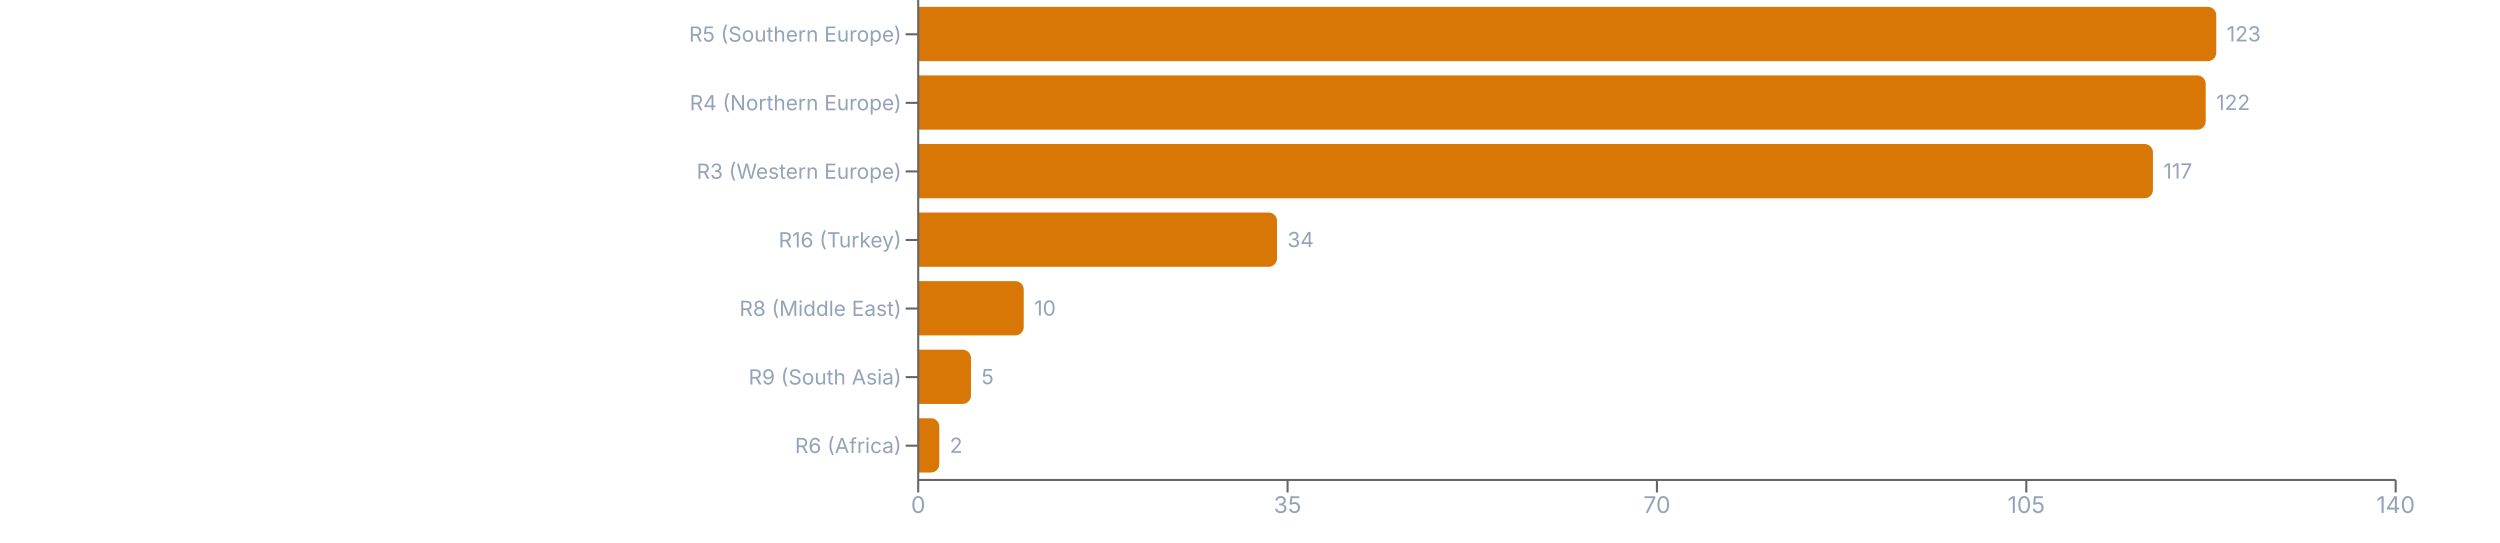
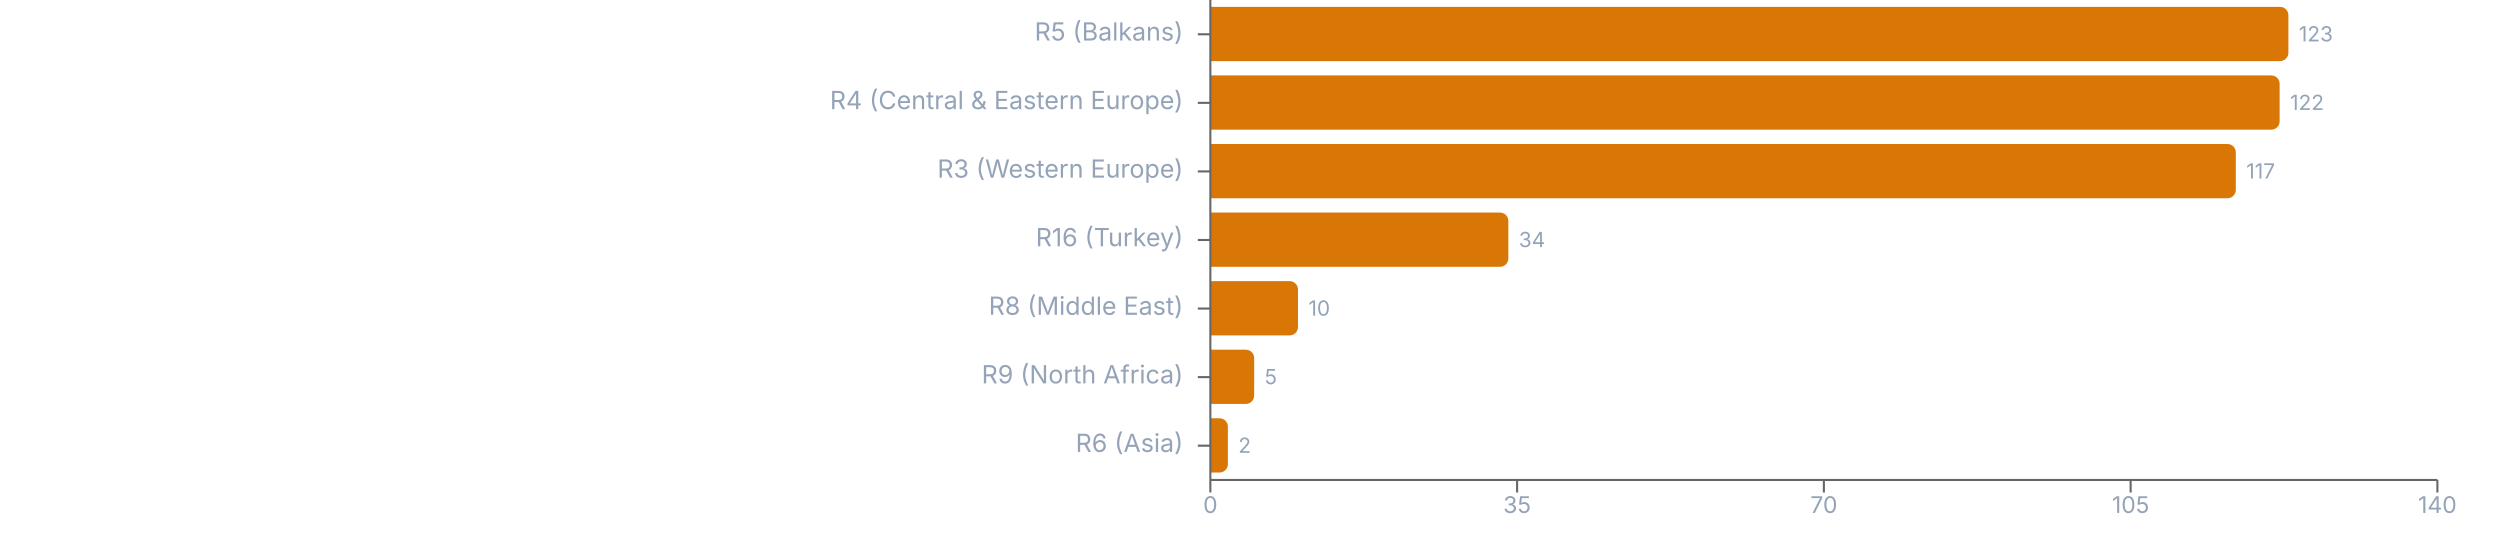
- <svg xmlns="http://www.w3.org/2000/svg" role="application" tabindex="0" class="recharts-surface" width="1198" height="260" viewBox="0 0 1198 260" style="width: 100%; height: 100%; display: block; font-family: system-ui, -apple-system, sans-serif;">
+ <svg xmlns="http://www.w3.org/2000/svg" role="application" tabindex="0" class="recharts-surface" width="1198" height="260" viewBox="0 0 1198 260" style="width: 100%; height: 100%; display: block; font-family: Inter, system-ui, -apple-system, sans-serif;">
  <g tabindex="-1" class="recharts-zIndex-layer_-100" />
  <g tabindex="-1" class="recharts-zIndex-layer_-50" />
  <defs>
-     <clipPath id="recharts19-clip">
-       <rect x="440" y="0" height="230" width="708" />
+     <clipPath id="recharts10-clip">
+       <rect x="580" y="0" height="230" width="588" />
    </clipPath>
  </defs>
  <g tabindex="-1" class="recharts-zIndex-layer_100" />
  <g tabindex="-1" class="recharts-zIndex-layer_200" />
  <g tabindex="-1" class="recharts-zIndex-layer_300">
    <g class="recharts-layer recharts-bar" id="recharts-bar-_r_e_">
      <g class="recharts-layer recharts-bar-rectangles">
        <g class="recharts-layer">
          <g class="recharts-layer recharts-bar-rectangle">
            <g class="recharts-layer recharts-inactive-bar">
-               <path fill="#D97706" name="R5 (Southern Europe)" x="440" y="3.286" width="622.029" height="26" class="recharts-rectangle" d="M440,3.286L 1058.029,3.286A 4,4,0,0,1,         1062.029,7.286L 1062.029,25.286A 4,4,0,0,1,         1058.029,29.286L 440,29.286Z" />
+               <path fill="#D97706" name="R5 (Balkans)" x="580" y="3.286" width="516.6" height="26" class="recharts-rectangle" d="M580,3.286L 1092.6,3.286A 4,4,0,0,1,         1096.6,7.286L 1096.6,25.286A 4,4,0,0,1,         1092.6,29.286L 580,29.286Z" />
            </g>
          </g>
          <g class="recharts-layer recharts-bar-rectangle">
            <g class="recharts-layer recharts-inactive-bar">
-               <path fill="#D97706" name="R4 (Northern Europe)" x="440" y="36.143" width="616.971" height="26" class="recharts-rectangle" d="M440,36.143L 1052.971,36.143A 4,4,0,0,1,         1056.971,40.143L 1056.971,58.143A 4,4,0,0,1,         1052.971,62.143L 440,62.143Z" />
+               <path fill="#D97706" name="R4 (Central &amp; Eastern Europe)" x="580" y="36.143" width="512.4" height="26" class="recharts-rectangle" d="M580,36.143L 1088.4,36.143A 4,4,0,0,1,         1092.4,40.143L 1092.4,58.143A 4,4,0,0,1,         1088.4,62.143L 580,62.143Z" />
            </g>
          </g>
          <g class="recharts-layer recharts-bar-rectangle">
            <g class="recharts-layer recharts-inactive-bar">
-               <path fill="#D97706" name="R3 (Western Europe)" x="440" y="69" width="591.686" height="26" class="recharts-rectangle" d="M440,69L 1027.686,69A 4,4,0,0,1,         1031.686,73L 1031.686,91A 4,4,0,0,1,         1027.686,95L 440,95Z" />
+               <path fill="#D97706" name="R3 (Western Europe)" x="580" y="69" width="491.4" height="26" class="recharts-rectangle" d="M580,69L 1067.4,69A 4,4,0,0,1,         1071.4,73L 1071.4,91A 4,4,0,0,1,         1067.4,95L 580,95Z" />
            </g>
          </g>
          <g class="recharts-layer recharts-bar-rectangle">
            <g class="recharts-layer recharts-inactive-bar">
-               <path fill="#D97706" name="R16 (Turkey)" x="440" y="101.857" width="171.943" height="26" class="recharts-rectangle" d="M440,101.857L 607.943,101.857A 4,4,0,0,1,         611.943,105.857L 611.943,123.857A 4,4,0,0,1,         607.943,127.857L 440,127.857Z" />
+               <path fill="#D97706" name="R16 (Turkey)" x="580" y="101.857" width="142.8" height="26" class="recharts-rectangle" d="M580,101.857L 718.8,101.857A 4,4,0,0,1,         722.8,105.857L 722.8,123.857A 4,4,0,0,1,         718.8,127.857L 580,127.857Z" />
            </g>
          </g>
          <g class="recharts-layer recharts-bar-rectangle">
            <g class="recharts-layer recharts-inactive-bar">
-               <path fill="#D97706" name="R8 (Middle East)" x="440" y="134.714" width="50.571" height="26" class="recharts-rectangle" d="M440,134.714L 486.571,134.714A 4,4,0,0,1,         490.571,138.714L 490.571,156.714A 4,4,0,0,1,         486.571,160.714L 440,160.714Z" />
+               <path fill="#D97706" name="R8 (Middle East)" x="580" y="134.714" width="42" height="26" class="recharts-rectangle" d="M580,134.714L 618,134.714A 4,4,0,0,1,         622,138.714L 622,156.714A 4,4,0,0,1,         618,160.714L 580,160.714Z" />
            </g>
          </g>
          <g class="recharts-layer recharts-bar-rectangle">
            <g class="recharts-layer recharts-inactive-bar">
-               <path fill="#D97706" name="R9 (South Asia)" x="440" y="167.571" width="25.286" height="26" class="recharts-rectangle" d="M440,167.571L 461.286,167.571A 4,4,0,0,1,         465.286,171.571L 465.286,189.571A 4,4,0,0,1,         461.286,193.571L 440,193.571Z" />
+               <path fill="#D97706" name="R9 (North Africa)" x="580" y="167.571" width="21" height="26" class="recharts-rectangle" d="M580,167.571L 597,167.571A 4,4,0,0,1,         601,171.571L 601,189.571A 4,4,0,0,1,         597,193.571L 580,193.571Z" />
            </g>
          </g>
          <g class="recharts-layer recharts-bar-rectangle">
            <g class="recharts-layer recharts-inactive-bar">
-               <path fill="#D97706" name="R6 (Africa)" x="440" y="200.429" width="10.114" height="26" class="recharts-rectangle" d="M440,200.429L 446.114,200.429A 4,4,0,0,1,         450.114,204.429L 450.114,222.429A 4,4,0,0,1,         446.114,226.429L 440,226.429Z" />
+               <path fill="#D97706" name="R6 (Asia)" x="580" y="200.429" width="8.4" height="26" class="recharts-rectangle" d="M580,200.429L 584.4,200.429A 4,4,0,0,1,         588.4,204.429L 588.4,222.429A 4,4,0,0,1,         584.4,226.429L 580,226.429Z" />
            </g>
          </g>
        </g>
      </g>
    </g>
  </g>
  <g tabindex="-1" class="recharts-zIndex-layer_400" />
  <g tabindex="-1" class="recharts-zIndex-layer_500">
    <g class="recharts-layer recharts-cartesian-axis recharts-xAxis xAxis">
-       <line angle="0" height="30" orientation="bottom" x="440" y="230" width="708" class="recharts-cartesian-axis-line" stroke="#666" fill="none" x1="440" y1="230" x2="1148" y2="230" />
+       <line angle="0" height="30" orientation="bottom" x="580" y="230" width="588" class="recharts-cartesian-axis-line" stroke="#666" fill="none" x1="580" y1="230" x2="1168" y2="230" />
      <g class="recharts-cartesian-axis-ticks recharts-xAxis-ticks">
        <g class="recharts-cartesian-axis-tick-lines recharts-xAxis-tick-lines">
          <g class="recharts-layer recharts-cartesian-axis-tick">
-             <line angle="0" height="30" orientation="bottom" x="440" y="230" width="708" class="recharts-cartesian-axis-tick-line" stroke="#666" fill="none" x1="440" y1="236" x2="440" y2="230" />
+             <line angle="0" height="30" orientation="bottom" x="580" y="230" width="588" class="recharts-cartesian-axis-tick-line" stroke="#666" fill="none" x1="580" y1="236" x2="580" y2="230" />
          </g>
          <g class="recharts-layer recharts-cartesian-axis-tick">
-             <line angle="0" height="30" orientation="bottom" x="440" y="230" width="708" class="recharts-cartesian-axis-tick-line" stroke="#666" fill="none" x1="617" y1="236" x2="617" y2="230" />
+             <line angle="0" height="30" orientation="bottom" x="580" y="230" width="588" class="recharts-cartesian-axis-tick-line" stroke="#666" fill="none" x1="727" y1="236" x2="727" y2="230" />
          </g>
          <g class="recharts-layer recharts-cartesian-axis-tick">
-             <line angle="0" height="30" orientation="bottom" x="440" y="230" width="708" class="recharts-cartesian-axis-tick-line" stroke="#666" fill="none" x1="794" y1="236" x2="794" y2="230" />
+             <line angle="0" height="30" orientation="bottom" x="580" y="230" width="588" class="recharts-cartesian-axis-tick-line" stroke="#666" fill="none" x1="874" y1="236" x2="874" y2="230" />
          </g>
          <g class="recharts-layer recharts-cartesian-axis-tick">
-             <line angle="0" height="30" orientation="bottom" x="440" y="230" width="708" class="recharts-cartesian-axis-tick-line" stroke="#666" fill="none" x1="971" y1="236" x2="971" y2="230" />
+             <line angle="0" height="30" orientation="bottom" x="580" y="230" width="588" class="recharts-cartesian-axis-tick-line" stroke="#666" fill="none" x1="1021" y1="236" x2="1021" y2="230" />
          </g>
          <g class="recharts-layer recharts-cartesian-axis-tick">
-             <line angle="0" height="30" orientation="bottom" x="440" y="230" width="708" class="recharts-cartesian-axis-tick-line" stroke="#666" fill="none" x1="1148" y1="236" x2="1148" y2="230" />
+             <line angle="0" height="30" orientation="bottom" x="580" y="230" width="588" class="recharts-cartesian-axis-tick-line" stroke="#666" fill="none" x1="1168" y1="236" x2="1168" y2="230" />
          </g>
        </g>
      </g>
    </g>
    <g class="recharts-layer recharts-cartesian-axis recharts-yAxis yAxis">
-       <line width="220" angle="0" orientation="left" x="220" y="0" height="230" class="recharts-cartesian-axis-line" stroke="#666" fill="none" x1="440" y1="0" x2="440" y2="230" />
+       <line width="290" angle="0" orientation="left" x="290" y="0" height="230" class="recharts-cartesian-axis-line" stroke="#666" fill="none" x1="580" y1="0" x2="580" y2="230" />
      <g class="recharts-cartesian-axis-ticks recharts-yAxis-ticks">
        <g class="recharts-cartesian-axis-tick-lines recharts-yAxis-tick-lines">
          <g class="recharts-layer recharts-cartesian-axis-tick">
-             <line width="220" angle="0" orientation="left" x="220" y="0" height="230" class="recharts-cartesian-axis-tick-line" stroke="#666" fill="none" x1="434" y1="16.429" x2="440" y2="16.429" />
+             <line width="290" angle="0" orientation="left" x="290" y="0" height="230" class="recharts-cartesian-axis-tick-line" stroke="#666" fill="none" x1="574" y1="16.429" x2="580" y2="16.429" />
          </g>
          <g class="recharts-layer recharts-cartesian-axis-tick">
-             <line width="220" angle="0" orientation="left" x="220" y="0" height="230" class="recharts-cartesian-axis-tick-line" stroke="#666" fill="none" x1="434" y1="49.286" x2="440" y2="49.286" />
+             <line width="290" angle="0" orientation="left" x="290" y="0" height="230" class="recharts-cartesian-axis-tick-line" stroke="#666" fill="none" x1="574" y1="49.286" x2="580" y2="49.286" />
          </g>
          <g class="recharts-layer recharts-cartesian-axis-tick">
-             <line width="220" angle="0" orientation="left" x="220" y="0" height="230" class="recharts-cartesian-axis-tick-line" stroke="#666" fill="none" x1="434" y1="82.143" x2="440" y2="82.143" />
+             <line width="290" angle="0" orientation="left" x="290" y="0" height="230" class="recharts-cartesian-axis-tick-line" stroke="#666" fill="none" x1="574" y1="82.143" x2="580" y2="82.143" />
          </g>
          <g class="recharts-layer recharts-cartesian-axis-tick">
-             <line width="220" angle="0" orientation="left" x="220" y="0" height="230" class="recharts-cartesian-axis-tick-line" stroke="#666" fill="none" x1="434" y1="115" x2="440" y2="115" />
+             <line width="290" angle="0" orientation="left" x="290" y="0" height="230" class="recharts-cartesian-axis-tick-line" stroke="#666" fill="none" x1="574" y1="115" x2="580" y2="115" />
          </g>
          <g class="recharts-layer recharts-cartesian-axis-tick">
-             <line width="220" angle="0" orientation="left" x="220" y="0" height="230" class="recharts-cartesian-axis-tick-line" stroke="#666" fill="none" x1="434" y1="147.857" x2="440" y2="147.857" />
+             <line width="290" angle="0" orientation="left" x="290" y="0" height="230" class="recharts-cartesian-axis-tick-line" stroke="#666" fill="none" x1="574" y1="147.857" x2="580" y2="147.857" />
          </g>
          <g class="recharts-layer recharts-cartesian-axis-tick">
-             <line width="220" angle="0" orientation="left" x="220" y="0" height="230" class="recharts-cartesian-axis-tick-line" stroke="#666" fill="none" x1="434" y1="180.714" x2="440" y2="180.714" />
+             <line width="290" angle="0" orientation="left" x="290" y="0" height="230" class="recharts-cartesian-axis-tick-line" stroke="#666" fill="none" x1="574" y1="180.714" x2="580" y2="180.714" />
          </g>
          <g class="recharts-layer recharts-cartesian-axis-tick">
-             <line width="220" angle="0" orientation="left" x="220" y="0" height="230" class="recharts-cartesian-axis-tick-line" stroke="#666" fill="none" x1="434" y1="213.571" x2="440" y2="213.571" />
+             <line width="290" angle="0" orientation="left" x="290" y="0" height="230" class="recharts-cartesian-axis-tick-line" stroke="#666" fill="none" x1="574" y1="213.571" x2="580" y2="213.571" />
          </g>
        </g>
      </g>
    </g>
  </g>
  <g tabindex="-1" class="recharts-zIndex-layer_600" />
  <g tabindex="-1" class="recharts-zIndex-layer_1000" />
  <g tabindex="-1" class="recharts-zIndex-layer_1100" />
  <g tabindex="-1" class="recharts-zIndex-layer_1200" />
  <g tabindex="-1" class="recharts-zIndex-layer_2000">
    <g class="recharts-cartesian-axis-tick-labels recharts-xAxis-tick-labels">
      <g class="recharts-layer recharts-cartesian-axis-tick-label">
-         <text height="30" orientation="bottom" width="708" stroke="none" font-size="11" x="440" y="238" class="recharts-text recharts-cartesian-axis-tick-value" text-anchor="middle" fill="#94A3B8">
-           <tspan x="440" dy="0.71em">0</tspan>
+         <text height="30" orientation="bottom" width="588" stroke="none" font-size="11" x="580" y="238" class="recharts-text recharts-cartesian-axis-tick-value" text-anchor="middle" fill="#94A3B8">
+           <tspan x="580" dy="0.71em">0</tspan>
        </text>
      </g>
      <g class="recharts-layer recharts-cartesian-axis-tick-label">
-         <text height="30" orientation="bottom" width="708" stroke="none" font-size="11" x="617" y="238" class="recharts-text recharts-cartesian-axis-tick-value" text-anchor="middle" fill="#94A3B8">
-           <tspan x="617" dy="0.71em">35</tspan>
+         <text height="30" orientation="bottom" width="588" stroke="none" font-size="11" x="727" y="238" class="recharts-text recharts-cartesian-axis-tick-value" text-anchor="middle" fill="#94A3B8">
+           <tspan x="727" dy="0.71em">35</tspan>
        </text>
      </g>
      <g class="recharts-layer recharts-cartesian-axis-tick-label">
-         <text height="30" orientation="bottom" width="708" stroke="none" font-size="11" x="794" y="238" class="recharts-text recharts-cartesian-axis-tick-value" text-anchor="middle" fill="#94A3B8">
-           <tspan x="794" dy="0.71em">70</tspan>
+         <text height="30" orientation="bottom" width="588" stroke="none" font-size="11" x="874" y="238" class="recharts-text recharts-cartesian-axis-tick-value" text-anchor="middle" fill="#94A3B8">
+           <tspan x="874" dy="0.71em">70</tspan>
        </text>
      </g>
      <g class="recharts-layer recharts-cartesian-axis-tick-label">
-         <text height="30" orientation="bottom" width="708" stroke="none" font-size="11" x="971" y="238" class="recharts-text recharts-cartesian-axis-tick-value" text-anchor="middle" fill="#94A3B8">
-           <tspan x="971" dy="0.71em">105</tspan>
+         <text height="30" orientation="bottom" width="588" stroke="none" font-size="11" x="1021" y="238" class="recharts-text recharts-cartesian-axis-tick-value" text-anchor="middle" fill="#94A3B8">
+           <tspan x="1021" dy="0.71em">105</tspan>
        </text>
      </g>
      <g class="recharts-layer recharts-cartesian-axis-tick-label">
-         <text height="30" orientation="bottom" width="708" stroke="none" font-size="11" x="1148" y="238" class="recharts-text recharts-cartesian-axis-tick-value" text-anchor="middle" fill="#94A3B8">
-           <tspan x="1148" dy="0.71em">140</tspan>
+         <text height="30" orientation="bottom" width="588" stroke="none" font-size="11" x="1168" y="238" class="recharts-text recharts-cartesian-axis-tick-value" text-anchor="middle" fill="#94A3B8">
+           <tspan x="1168" dy="0.71em">140</tspan>
        </text>
      </g>
    </g>
    <g class="recharts-cartesian-axis-tick-labels recharts-yAxis-tick-labels">
      <g class="recharts-layer recharts-cartesian-axis-tick-label">
-         <text width="220" orientation="left" height="230" stroke="none" font-size="10" x="432" y="16.429" class="recharts-text recharts-cartesian-axis-tick-value" text-anchor="end" fill="#94A3B8">
-           <tspan x="432" dy="0.355em">R5 (Southern Europe)</tspan>
-         </text>
+         <text x="567" y="16.429" dy="3" text-anchor="end" fill="#94A3B8" font-size="12">R5 (Balkans)</text>
      </g>
      <g class="recharts-layer recharts-cartesian-axis-tick-label">
-         <text width="220" orientation="left" height="230" stroke="none" font-size="10" x="432" y="49.286" class="recharts-text recharts-cartesian-axis-tick-value" text-anchor="end" fill="#94A3B8">
-           <tspan x="432" dy="0.355em">R4 (Northern Europe)</tspan>
-         </text>
+         <text x="567" y="49.286" dy="3" text-anchor="end" fill="#94A3B8" font-size="12">R4 (Central &amp; Eastern Europe)</text>
      </g>
      <g class="recharts-layer recharts-cartesian-axis-tick-label">
-         <text width="220" orientation="left" height="230" stroke="none" font-size="10" x="432" y="82.143" class="recharts-text recharts-cartesian-axis-tick-value" text-anchor="end" fill="#94A3B8">
-           <tspan x="432" dy="0.355em">R3 (Western Europe)</tspan>
-         </text>
+         <text x="567" y="82.143" dy="3" text-anchor="end" fill="#94A3B8" font-size="12">R3 (Western Europe)</text>
      </g>
      <g class="recharts-layer recharts-cartesian-axis-tick-label">
-         <text width="220" orientation="left" height="230" stroke="none" font-size="10" x="432" y="115" class="recharts-text recharts-cartesian-axis-tick-value" text-anchor="end" fill="#94A3B8">
-           <tspan x="432" dy="0.355em">R16 (Turkey)</tspan>
-         </text>
+         <text x="567" y="115" dy="3" text-anchor="end" fill="#94A3B8" font-size="12">R16 (Turkey)</text>
      </g>
      <g class="recharts-layer recharts-cartesian-axis-tick-label">
-         <text width="220" orientation="left" height="230" stroke="none" font-size="10" x="432" y="147.857" class="recharts-text recharts-cartesian-axis-tick-value" text-anchor="end" fill="#94A3B8">
-           <tspan x="432" dy="0.355em">R8 (Middle East)</tspan>
-         </text>
+         <text x="567" y="147.857" dy="3" text-anchor="end" fill="#94A3B8" font-size="12">R8 (Middle East)</text>
      </g>
      <g class="recharts-layer recharts-cartesian-axis-tick-label">
-         <text width="220" orientation="left" height="230" stroke="none" font-size="10" x="432" y="180.714" class="recharts-text recharts-cartesian-axis-tick-value" text-anchor="end" fill="#94A3B8">
-           <tspan x="432" dy="0.355em">R9 (South Asia)</tspan>
-         </text>
+         <text x="567" y="180.714" dy="3" text-anchor="end" fill="#94A3B8" font-size="12">R9 (North Africa)</text>
      </g>
      <g class="recharts-layer recharts-cartesian-axis-tick-label">
-         <text width="220" orientation="left" height="230" stroke="none" font-size="10" x="432" y="213.571" class="recharts-text recharts-cartesian-axis-tick-value" text-anchor="end" fill="#94A3B8">
-           <tspan x="432" dy="0.355em">R6 (Africa)</tspan>
-         </text>
+         <text x="567" y="213.571" dy="3" text-anchor="end" fill="#94A3B8" font-size="12">R6 (Asia)</text>
      </g>
    </g>
    <g class="recharts-layer recharts-label-list">
-       <text width="130.971" height="26" offset="5" x="1067.029" y="16.286" class="recharts-text recharts-label" text-anchor="start" fill="#808080" style="font-size: 10px; fill: rgb(148, 163, 184);">
-         <tspan x="1067.029" dy="0.355em">123</tspan>
+       <text width="96.4" height="26" offset="5" x="1101.6" y="16.286" class="recharts-text recharts-label" text-anchor="start" fill="#808080" style="font-size: 10px; fill: rgb(148, 163, 184);">
+         <tspan x="1101.6" dy="0.355em">123</tspan>
      </text>
-       <text width="136.029" height="26" offset="5" x="1061.971" y="49.143" class="recharts-text recharts-label" text-anchor="start" fill="#808080" style="font-size: 10px; fill: rgb(148, 163, 184);">
-         <tspan x="1061.971" dy="0.355em">122</tspan>
+       <text width="100.6" height="26" offset="5" x="1097.4" y="49.143" class="recharts-text recharts-label" text-anchor="start" fill="#808080" style="font-size: 10px; fill: rgb(148, 163, 184);">
+         <tspan x="1097.4" dy="0.355em">122</tspan>
      </text>
-       <text width="161.314" height="26" offset="5" x="1036.686" y="82" class="recharts-text recharts-label" text-anchor="start" fill="#808080" style="font-size: 10px; fill: rgb(148, 163, 184);">
-         <tspan x="1036.686" dy="0.355em">117</tspan>
+       <text width="121.6" height="26" offset="5" x="1076.4" y="82" class="recharts-text recharts-label" text-anchor="start" fill="#808080" style="font-size: 10px; fill: rgb(148, 163, 184);">
+         <tspan x="1076.4" dy="0.355em">117</tspan>
      </text>
-       <text width="581.057" height="26" offset="5" x="616.943" y="114.857" class="recharts-text recharts-label" text-anchor="start" fill="#808080" style="font-size: 10px; fill: rgb(148, 163, 184);">
-         <tspan x="616.943" dy="0.355em">34</tspan>
+       <text width="470.2" height="26" offset="5" x="727.8" y="114.857" class="recharts-text recharts-label" text-anchor="start" fill="#808080" style="font-size: 10px; fill: rgb(148, 163, 184);">
+         <tspan x="727.8" dy="0.355em">34</tspan>
      </text>
-       <text width="702.429" height="26" offset="5" x="495.571" y="147.714" class="recharts-text recharts-label" text-anchor="start" fill="#808080" style="font-size: 10px; fill: rgb(148, 163, 184);">
-         <tspan x="495.571" dy="0.355em">10</tspan>
+       <text width="571" height="26" offset="5" x="627" y="147.714" class="recharts-text recharts-label" text-anchor="start" fill="#808080" style="font-size: 10px; fill: rgb(148, 163, 184);">
+         <tspan x="627" dy="0.355em">10</tspan>
      </text>
-       <text width="727.714" height="26" offset="5" x="470.286" y="180.571" class="recharts-text recharts-label" text-anchor="start" fill="#808080" style="font-size: 10px; fill: rgb(148, 163, 184);">
-         <tspan x="470.286" dy="0.355em">5</tspan>
+       <text width="592" height="26" offset="5" x="606" y="180.571" class="recharts-text recharts-label" text-anchor="start" fill="#808080" style="font-size: 10px; fill: rgb(148, 163, 184);">
+         <tspan x="606" dy="0.355em">5</tspan>
      </text>
-       <text width="742.886" height="26" offset="5" x="455.114" y="213.429" class="recharts-text recharts-label" text-anchor="start" fill="#808080" style="font-size: 10px; fill: rgb(148, 163, 184);">
-         <tspan x="455.114" dy="0.355em">2</tspan>
+       <text width="604.6" height="26" offset="5" x="593.4" y="213.429" class="recharts-text recharts-label" text-anchor="start" fill="#808080" style="font-size: 10px; fill: rgb(148, 163, 184);">
+         <tspan x="593.4" dy="0.355em">2</tspan>
      </text>
    </g>
  </g>
</svg>
